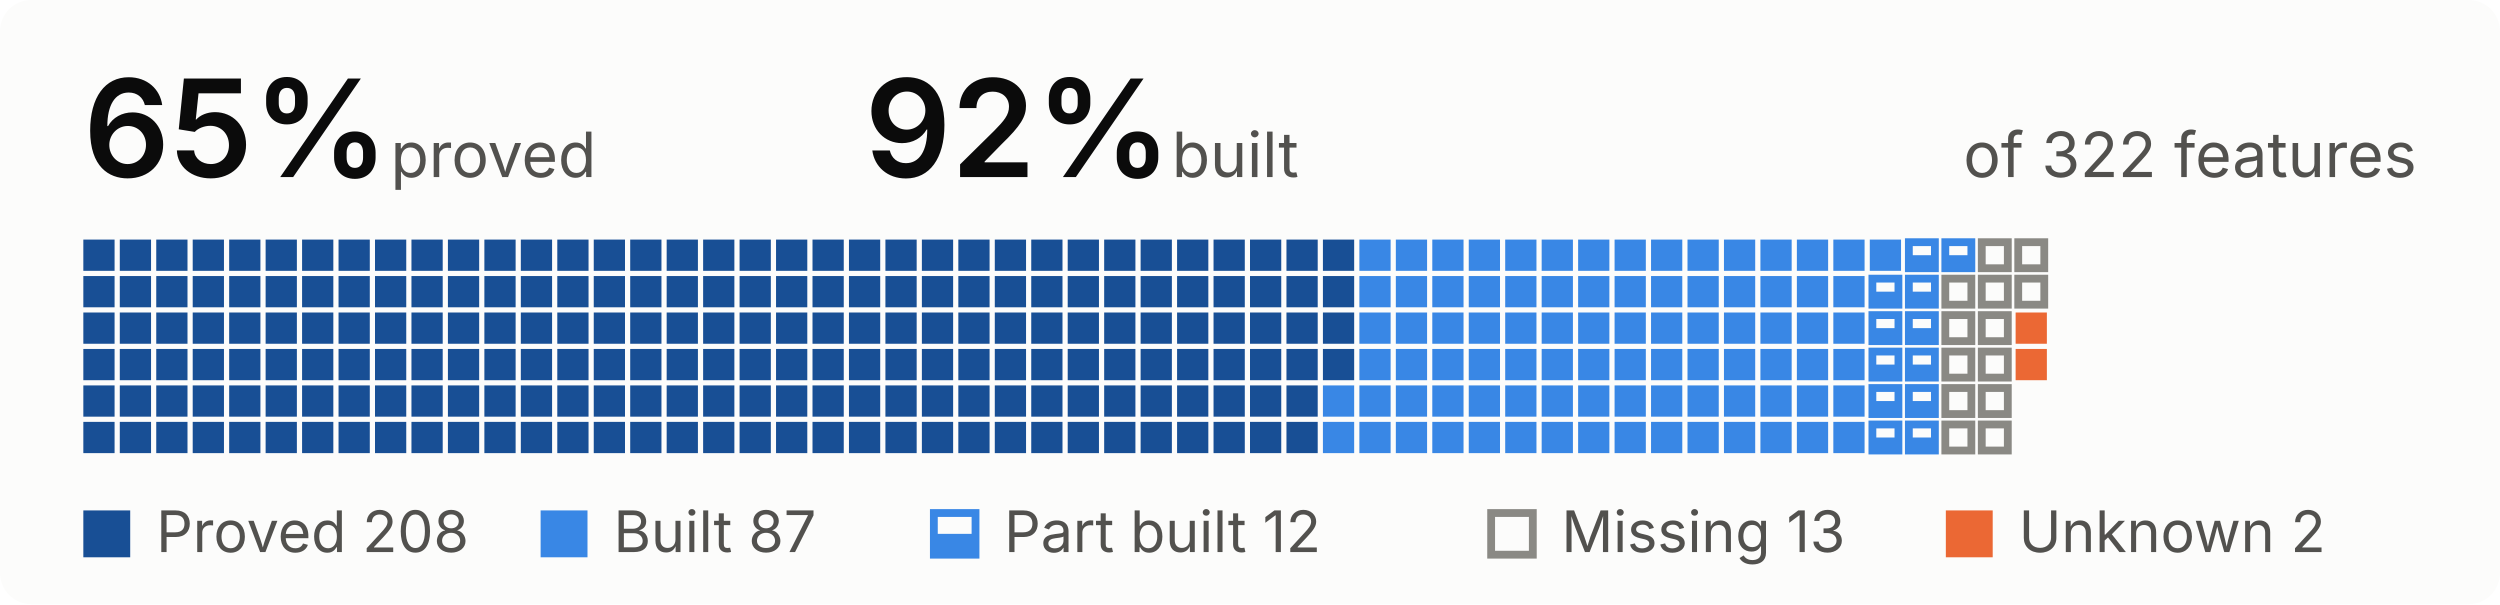
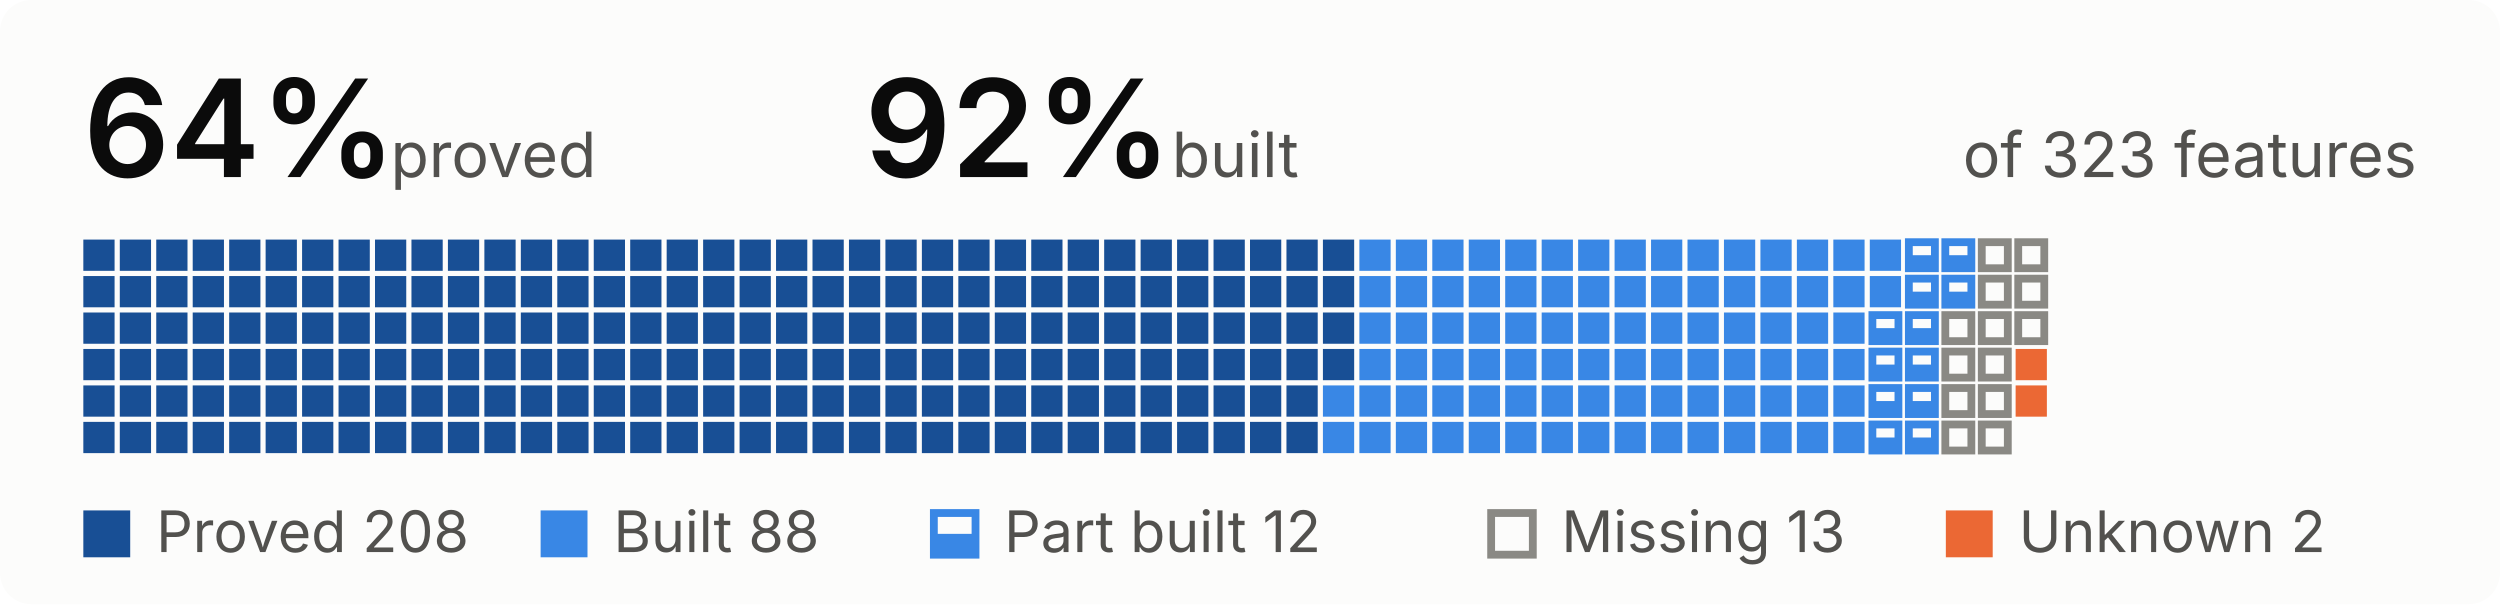
- <svg xmlns="http://www.w3.org/2000/svg" width="480" height="116" viewBox="0 0 480 116" role="img" aria-label="65 percent proved, 92 percent built, of 322 features">
+ <svg xmlns="http://www.w3.org/2000/svg" width="480" height="116" viewBox="0 0 480 116" role="img" aria-label="64 percent proved, 92 percent built, of 323 features">
  <style>
.bg{fill:#fcfcfb}.t{fill:#0b0b0b}.s{fill:#52514e}.rule{fill:#e1e0d9}
.proved{fill:#184f95}.built{fill:#3987e5}.unknown{fill:#eb6834}
.part-o{fill:none;stroke:#3987e5;stroke-width:1.5}.part-f{fill:#3987e5}
.missing{fill:none;stroke:#8a8984;stroke-width:1.5}
.pass{fill:#184f95}.fail{fill:#eb6834}.none{fill:none;stroke:#8a8984;stroke-width:1.5}
@media (prefers-color-scheme:dark){
.bg{fill:#1a1a19}.t{fill:#f0efec}.s{fill:#c3c2b7}.rule{fill:#383835}
.proved{fill:#86b6ef}.built{fill:#3987e5}.unknown{fill:#d95926}
.part-o{stroke:#3987e5}.part-f{fill:#3987e5}
.missing{stroke:#8d8c85}
.pass{fill:#86b6ef}.fail{fill:#d95926}.none{stroke:#8d8c85}
}
text{font-family:system-ui,-apple-system,"Segoe UI",sans-serif;font-size:12px}
.big{font-size:26px;font-weight:600}.b{font-weight:600}.xs{font-size:11px}
</style>
  <rect width="480" height="116" rx="6" class="bg" />
-   <text x="16.0" y="34.0" class="t big">65%</text>
+   <text x="16.0" y="34.0" class="t big">64%</text>
  <text x="75.0" y="34.0" class="s">proved</text>
  <text x="166.0" y="34.0" class="t big">92%</text>
  <text x="225.0" y="34.0" class="s">built</text>
-   <text x="464.0" y="34.0" class="s" text-anchor="end">of 322 features</text>
+   <text x="464.0" y="34.0" class="s" text-anchor="end">of 323 features</text>
  <rect x="16.0" y="46.0" width="6" height="6" class="proved" />
  <rect x="16.0" y="53.0" width="6" height="6" class="proved" />
  <rect x="16.0" y="60.0" width="6" height="6" class="proved" />
  <rect x="16.0" y="67.0" width="6" height="6" class="proved" />
  <rect x="16.0" y="74.0" width="6" height="6" class="proved" />
  <rect x="16.0" y="81.0" width="6" height="6" class="proved" />
  <rect x="23.0" y="46.0" width="6" height="6" class="proved" />
  <rect x="23.0" y="53.0" width="6" height="6" class="proved" />
  <rect x="23.0" y="60.0" width="6" height="6" class="proved" />
  <rect x="23.0" y="67.0" width="6" height="6" class="proved" />
  <rect x="23.0" y="74.0" width="6" height="6" class="proved" />
  <rect x="23.0" y="81.0" width="6" height="6" class="proved" />
  <rect x="30.0" y="46.0" width="6" height="6" class="proved" />
  <rect x="30.0" y="53.0" width="6" height="6" class="proved" />
  <rect x="30.0" y="60.0" width="6" height="6" class="proved" />
  <rect x="30.0" y="67.0" width="6" height="6" class="proved" />
  <rect x="30.0" y="74.0" width="6" height="6" class="proved" />
  <rect x="30.0" y="81.0" width="6" height="6" class="proved" />
  <rect x="37.0" y="46.0" width="6" height="6" class="proved" />
  <rect x="37.0" y="53.0" width="6" height="6" class="proved" />
  <rect x="37.0" y="60.0" width="6" height="6" class="proved" />
  <rect x="37.0" y="67.0" width="6" height="6" class="proved" />
  <rect x="37.0" y="74.0" width="6" height="6" class="proved" />
  <rect x="37.0" y="81.0" width="6" height="6" class="proved" />
  <rect x="44.0" y="46.0" width="6" height="6" class="proved" />
  <rect x="44.0" y="53.0" width="6" height="6" class="proved" />
  <rect x="44.0" y="60.0" width="6" height="6" class="proved" />
  <rect x="44.0" y="67.0" width="6" height="6" class="proved" />
  <rect x="44.0" y="74.0" width="6" height="6" class="proved" />
  <rect x="44.0" y="81.0" width="6" height="6" class="proved" />
  <rect x="51.0" y="46.0" width="6" height="6" class="proved" />
  <rect x="51.0" y="53.0" width="6" height="6" class="proved" />
  <rect x="51.0" y="60.0" width="6" height="6" class="proved" />
  <rect x="51.0" y="67.0" width="6" height="6" class="proved" />
  <rect x="51.0" y="74.0" width="6" height="6" class="proved" />
  <rect x="51.0" y="81.0" width="6" height="6" class="proved" />
  <rect x="58.0" y="46.0" width="6" height="6" class="proved" />
  <rect x="58.0" y="53.0" width="6" height="6" class="proved" />
  <rect x="58.0" y="60.0" width="6" height="6" class="proved" />
  <rect x="58.0" y="67.0" width="6" height="6" class="proved" />
  <rect x="58.0" y="74.0" width="6" height="6" class="proved" />
  <rect x="58.0" y="81.0" width="6" height="6" class="proved" />
  <rect x="65.0" y="46.0" width="6" height="6" class="proved" />
  <rect x="65.0" y="53.0" width="6" height="6" class="proved" />
  <rect x="65.0" y="60.0" width="6" height="6" class="proved" />
  <rect x="65.0" y="67.0" width="6" height="6" class="proved" />
  <rect x="65.0" y="74.0" width="6" height="6" class="proved" />
  <rect x="65.0" y="81.0" width="6" height="6" class="proved" />
  <rect x="72.0" y="46.0" width="6" height="6" class="proved" />
  <rect x="72.0" y="53.0" width="6" height="6" class="proved" />
  <rect x="72.0" y="60.0" width="6" height="6" class="proved" />
  <rect x="72.0" y="67.0" width="6" height="6" class="proved" />
  <rect x="72.0" y="74.0" width="6" height="6" class="proved" />
  <rect x="72.0" y="81.0" width="6" height="6" class="proved" />
  <rect x="79.0" y="46.0" width="6" height="6" class="proved" />
  <rect x="79.0" y="53.0" width="6" height="6" class="proved" />
  <rect x="79.0" y="60.0" width="6" height="6" class="proved" />
  <rect x="79.0" y="67.0" width="6" height="6" class="proved" />
  <rect x="79.0" y="74.0" width="6" height="6" class="proved" />
  <rect x="79.0" y="81.0" width="6" height="6" class="proved" />
  <rect x="86.0" y="46.0" width="6" height="6" class="proved" />
  <rect x="86.0" y="53.0" width="6" height="6" class="proved" />
  <rect x="86.0" y="60.0" width="6" height="6" class="proved" />
  <rect x="86.0" y="67.0" width="6" height="6" class="proved" />
  <rect x="86.0" y="74.0" width="6" height="6" class="proved" />
  <rect x="86.0" y="81.0" width="6" height="6" class="proved" />
  <rect x="93.0" y="46.0" width="6" height="6" class="proved" />
  <rect x="93.0" y="53.0" width="6" height="6" class="proved" />
  <rect x="93.0" y="60.0" width="6" height="6" class="proved" />
  <rect x="93.0" y="67.0" width="6" height="6" class="proved" />
  <rect x="93.0" y="74.0" width="6" height="6" class="proved" />
  <rect x="93.0" y="81.0" width="6" height="6" class="proved" />
  <rect x="100.0" y="46.0" width="6" height="6" class="proved" />
  <rect x="100.0" y="53.0" width="6" height="6" class="proved" />
  <rect x="100.0" y="60.0" width="6" height="6" class="proved" />
  <rect x="100.0" y="67.0" width="6" height="6" class="proved" />
  <rect x="100.0" y="74.0" width="6" height="6" class="proved" />
  <rect x="100.0" y="81.0" width="6" height="6" class="proved" />
  <rect x="107.0" y="46.0" width="6" height="6" class="proved" />
  <rect x="107.0" y="53.0" width="6" height="6" class="proved" />
  <rect x="107.0" y="60.0" width="6" height="6" class="proved" />
  <rect x="107.0" y="67.0" width="6" height="6" class="proved" />
  <rect x="107.0" y="74.0" width="6" height="6" class="proved" />
  <rect x="107.0" y="81.0" width="6" height="6" class="proved" />
  <rect x="114.0" y="46.0" width="6" height="6" class="proved" />
  <rect x="114.0" y="53.0" width="6" height="6" class="proved" />
  <rect x="114.0" y="60.0" width="6" height="6" class="proved" />
  <rect x="114.0" y="67.0" width="6" height="6" class="proved" />
  <rect x="114.0" y="74.0" width="6" height="6" class="proved" />
  <rect x="114.0" y="81.0" width="6" height="6" class="proved" />
  <rect x="121.0" y="46.0" width="6" height="6" class="proved" />
  <rect x="121.0" y="53.0" width="6" height="6" class="proved" />
  <rect x="121.0" y="60.0" width="6" height="6" class="proved" />
  <rect x="121.0" y="67.0" width="6" height="6" class="proved" />
  <rect x="121.0" y="74.0" width="6" height="6" class="proved" />
  <rect x="121.0" y="81.0" width="6" height="6" class="proved" />
  <rect x="128.0" y="46.0" width="6" height="6" class="proved" />
  <rect x="128.0" y="53.0" width="6" height="6" class="proved" />
  <rect x="128.0" y="60.0" width="6" height="6" class="proved" />
  <rect x="128.0" y="67.0" width="6" height="6" class="proved" />
  <rect x="128.0" y="74.0" width="6" height="6" class="proved" />
  <rect x="128.0" y="81.0" width="6" height="6" class="proved" />
  <rect x="135.0" y="46.0" width="6" height="6" class="proved" />
  <rect x="135.0" y="53.0" width="6" height="6" class="proved" />
  <rect x="135.0" y="60.0" width="6" height="6" class="proved" />
  <rect x="135.0" y="67.0" width="6" height="6" class="proved" />
  <rect x="135.0" y="74.0" width="6" height="6" class="proved" />
  <rect x="135.0" y="81.0" width="6" height="6" class="proved" />
  <rect x="142.0" y="46.0" width="6" height="6" class="proved" />
  <rect x="142.0" y="53.0" width="6" height="6" class="proved" />
  <rect x="142.0" y="60.0" width="6" height="6" class="proved" />
  <rect x="142.0" y="67.0" width="6" height="6" class="proved" />
  <rect x="142.0" y="74.0" width="6" height="6" class="proved" />
  <rect x="142.0" y="81.0" width="6" height="6" class="proved" />
  <rect x="149.0" y="46.0" width="6" height="6" class="proved" />
  <rect x="149.0" y="53.0" width="6" height="6" class="proved" />
  <rect x="149.0" y="60.0" width="6" height="6" class="proved" />
  <rect x="149.0" y="67.0" width="6" height="6" class="proved" />
  <rect x="149.0" y="74.0" width="6" height="6" class="proved" />
  <rect x="149.0" y="81.0" width="6" height="6" class="proved" />
  <rect x="156.0" y="46.0" width="6" height="6" class="proved" />
  <rect x="156.0" y="53.0" width="6" height="6" class="proved" />
  <rect x="156.0" y="60.0" width="6" height="6" class="proved" />
  <rect x="156.0" y="67.0" width="6" height="6" class="proved" />
  <rect x="156.0" y="74.0" width="6" height="6" class="proved" />
  <rect x="156.0" y="81.0" width="6" height="6" class="proved" />
  <rect x="163.0" y="46.0" width="6" height="6" class="proved" />
  <rect x="163.0" y="53.0" width="6" height="6" class="proved" />
  <rect x="163.0" y="60.0" width="6" height="6" class="proved" />
  <rect x="163.0" y="67.0" width="6" height="6" class="proved" />
  <rect x="163.0" y="74.0" width="6" height="6" class="proved" />
  <rect x="163.0" y="81.0" width="6" height="6" class="proved" />
  <rect x="170.0" y="46.0" width="6" height="6" class="proved" />
  <rect x="170.0" y="53.0" width="6" height="6" class="proved" />
  <rect x="170.0" y="60.0" width="6" height="6" class="proved" />
  <rect x="170.0" y="67.0" width="6" height="6" class="proved" />
  <rect x="170.0" y="74.0" width="6" height="6" class="proved" />
  <rect x="170.0" y="81.0" width="6" height="6" class="proved" />
  <rect x="177.0" y="46.0" width="6" height="6" class="proved" />
  <rect x="177.0" y="53.0" width="6" height="6" class="proved" />
  <rect x="177.0" y="60.0" width="6" height="6" class="proved" />
  <rect x="177.0" y="67.0" width="6" height="6" class="proved" />
  <rect x="177.0" y="74.0" width="6" height="6" class="proved" />
  <rect x="177.0" y="81.0" width="6" height="6" class="proved" />
  <rect x="184.0" y="46.0" width="6" height="6" class="proved" />
  <rect x="184.0" y="53.0" width="6" height="6" class="proved" />
  <rect x="184.0" y="60.0" width="6" height="6" class="proved" />
  <rect x="184.0" y="67.0" width="6" height="6" class="proved" />
  <rect x="184.0" y="74.0" width="6" height="6" class="proved" />
  <rect x="184.0" y="81.0" width="6" height="6" class="proved" />
  <rect x="191.0" y="46.0" width="6" height="6" class="proved" />
  <rect x="191.0" y="53.0" width="6" height="6" class="proved" />
  <rect x="191.0" y="60.0" width="6" height="6" class="proved" />
  <rect x="191.0" y="67.0" width="6" height="6" class="proved" />
  <rect x="191.0" y="74.0" width="6" height="6" class="proved" />
  <rect x="191.0" y="81.0" width="6" height="6" class="proved" />
  <rect x="198.0" y="46.0" width="6" height="6" class="proved" />
  <rect x="198.0" y="53.0" width="6" height="6" class="proved" />
  <rect x="198.0" y="60.0" width="6" height="6" class="proved" />
  <rect x="198.0" y="67.0" width="6" height="6" class="proved" />
  <rect x="198.0" y="74.0" width="6" height="6" class="proved" />
  <rect x="198.0" y="81.0" width="6" height="6" class="proved" />
  <rect x="205.0" y="46.0" width="6" height="6" class="proved" />
  <rect x="205.0" y="53.0" width="6" height="6" class="proved" />
  <rect x="205.0" y="60.0" width="6" height="6" class="proved" />
  <rect x="205.0" y="67.0" width="6" height="6" class="proved" />
  <rect x="205.0" y="74.0" width="6" height="6" class="proved" />
  <rect x="205.0" y="81.0" width="6" height="6" class="proved" />
  <rect x="212.0" y="46.0" width="6" height="6" class="proved" />
  <rect x="212.0" y="53.0" width="6" height="6" class="proved" />
  <rect x="212.0" y="60.0" width="6" height="6" class="proved" />
  <rect x="212.0" y="67.0" width="6" height="6" class="proved" />
  <rect x="212.0" y="74.0" width="6" height="6" class="proved" />
  <rect x="212.0" y="81.0" width="6" height="6" class="proved" />
  <rect x="219.0" y="46.0" width="6" height="6" class="proved" />
  <rect x="219.0" y="53.0" width="6" height="6" class="proved" />
  <rect x="219.0" y="60.0" width="6" height="6" class="proved" />
  <rect x="219.0" y="67.0" width="6" height="6" class="proved" />
  <rect x="219.0" y="74.0" width="6" height="6" class="proved" />
  <rect x="219.0" y="81.0" width="6" height="6" class="proved" />
  <rect x="226.0" y="46.0" width="6" height="6" class="proved" />
  <rect x="226.0" y="53.0" width="6" height="6" class="proved" />
  <rect x="226.0" y="60.0" width="6" height="6" class="proved" />
  <rect x="226.0" y="67.0" width="6" height="6" class="proved" />
  <rect x="226.0" y="74.0" width="6" height="6" class="proved" />
  <rect x="226.0" y="81.0" width="6" height="6" class="proved" />
  <rect x="233.0" y="46.0" width="6" height="6" class="proved" />
  <rect x="233.0" y="53.0" width="6" height="6" class="proved" />
  <rect x="233.0" y="60.0" width="6" height="6" class="proved" />
  <rect x="233.0" y="67.0" width="6" height="6" class="proved" />
  <rect x="233.0" y="74.0" width="6" height="6" class="proved" />
  <rect x="233.0" y="81.0" width="6" height="6" class="proved" />
  <rect x="240.0" y="46.0" width="6" height="6" class="proved" />
  <rect x="240.0" y="53.0" width="6" height="6" class="proved" />
  <rect x="240.0" y="60.0" width="6" height="6" class="proved" />
  <rect x="240.0" y="67.0" width="6" height="6" class="proved" />
  <rect x="240.0" y="74.0" width="6" height="6" class="proved" />
  <rect x="240.0" y="81.0" width="6" height="6" class="proved" />
  <rect x="247.0" y="46.0" width="6" height="6" class="proved" />
  <rect x="247.0" y="53.0" width="6" height="6" class="proved" />
  <rect x="247.0" y="60.0" width="6" height="6" class="proved" />
  <rect x="247.0" y="67.0" width="6" height="6" class="proved" />
  <rect x="247.0" y="74.0" width="6" height="6" class="proved" />
  <rect x="247.0" y="81.0" width="6" height="6" class="proved" />
  <rect x="254.0" y="46.0" width="6" height="6" class="proved" />
  <rect x="254.0" y="53.0" width="6" height="6" class="proved" />
  <rect x="254.0" y="60.0" width="6" height="6" class="proved" />
  <rect x="254.0" y="67.0" width="6" height="6" class="proved" />
  <rect x="254.0" y="74.0" width="6" height="6" class="built" />
  <rect x="254.0" y="81.0" width="6" height="6" class="built" />
  <rect x="261.0" y="46.0" width="6" height="6" class="built" />
  <rect x="261.0" y="53.0" width="6" height="6" class="built" />
  <rect x="261.0" y="60.0" width="6" height="6" class="built" />
  <rect x="261.0" y="67.0" width="6" height="6" class="built" />
  <rect x="261.0" y="74.0" width="6" height="6" class="built" />
  <rect x="261.0" y="81.0" width="6" height="6" class="built" />
  <rect x="268.0" y="46.0" width="6" height="6" class="built" />
  <rect x="268.0" y="53.0" width="6" height="6" class="built" />
  <rect x="268.0" y="60.0" width="6" height="6" class="built" />
  <rect x="268.0" y="67.0" width="6" height="6" class="built" />
  <rect x="268.0" y="74.0" width="6" height="6" class="built" />
  <rect x="268.0" y="81.0" width="6" height="6" class="built" />
  <rect x="275.0" y="46.0" width="6" height="6" class="built" />
  <rect x="275.0" y="53.0" width="6" height="6" class="built" />
  <rect x="275.0" y="60.0" width="6" height="6" class="built" />
  <rect x="275.0" y="67.0" width="6" height="6" class="built" />
  <rect x="275.0" y="74.0" width="6" height="6" class="built" />
  <rect x="275.0" y="81.0" width="6" height="6" class="built" />
  <rect x="282.0" y="46.0" width="6" height="6" class="built" />
  <rect x="282.0" y="53.0" width="6" height="6" class="built" />
  <rect x="282.0" y="60.0" width="6" height="6" class="built" />
  <rect x="282.0" y="67.0" width="6" height="6" class="built" />
  <rect x="282.0" y="74.0" width="6" height="6" class="built" />
  <rect x="282.0" y="81.0" width="6" height="6" class="built" />
  <rect x="289.0" y="46.0" width="6" height="6" class="built" />
  <rect x="289.0" y="53.0" width="6" height="6" class="built" />
  <rect x="289.0" y="60.0" width="6" height="6" class="built" />
  <rect x="289.0" y="67.0" width="6" height="6" class="built" />
  <rect x="289.0" y="74.0" width="6" height="6" class="built" />
  <rect x="289.0" y="81.0" width="6" height="6" class="built" />
  <rect x="296.0" y="46.0" width="6" height="6" class="built" />
  <rect x="296.0" y="53.0" width="6" height="6" class="built" />
  <rect x="296.0" y="60.0" width="6" height="6" class="built" />
  <rect x="296.0" y="67.0" width="6" height="6" class="built" />
  <rect x="296.0" y="74.0" width="6" height="6" class="built" />
  <rect x="296.0" y="81.0" width="6" height="6" class="built" />
  <rect x="303.0" y="46.0" width="6" height="6" class="built" />
  <rect x="303.0" y="53.0" width="6" height="6" class="built" />
  <rect x="303.0" y="60.0" width="6" height="6" class="built" />
  <rect x="303.0" y="67.0" width="6" height="6" class="built" />
  <rect x="303.0" y="74.0" width="6" height="6" class="built" />
  <rect x="303.0" y="81.0" width="6" height="6" class="built" />
  <rect x="310.0" y="46.0" width="6" height="6" class="built" />
  <rect x="310.0" y="53.0" width="6" height="6" class="built" />
  <rect x="310.0" y="60.0" width="6" height="6" class="built" />
  <rect x="310.0" y="67.0" width="6" height="6" class="built" />
  <rect x="310.0" y="74.0" width="6" height="6" class="built" />
  <rect x="310.0" y="81.0" width="6" height="6" class="built" />
  <rect x="317.0" y="46.0" width="6" height="6" class="built" />
  <rect x="317.0" y="53.0" width="6" height="6" class="built" />
  <rect x="317.0" y="60.0" width="6" height="6" class="built" />
  <rect x="317.0" y="67.0" width="6" height="6" class="built" />
  <rect x="317.0" y="74.0" width="6" height="6" class="built" />
  <rect x="317.0" y="81.0" width="6" height="6" class="built" />
  <rect x="324.0" y="46.0" width="6" height="6" class="built" />
  <rect x="324.0" y="53.0" width="6" height="6" class="built" />
  <rect x="324.0" y="60.0" width="6" height="6" class="built" />
  <rect x="324.0" y="67.0" width="6" height="6" class="built" />
  <rect x="324.0" y="74.0" width="6" height="6" class="built" />
  <rect x="324.0" y="81.0" width="6" height="6" class="built" />
  <rect x="331.0" y="46.0" width="6" height="6" class="built" />
  <rect x="331.0" y="53.0" width="6" height="6" class="built" />
  <rect x="331.0" y="60.0" width="6" height="6" class="built" />
  <rect x="331.0" y="67.0" width="6" height="6" class="built" />
  <rect x="331.0" y="74.0" width="6" height="6" class="built" />
  <rect x="331.0" y="81.0" width="6" height="6" class="built" />
  <rect x="338.0" y="46.0" width="6" height="6" class="built" />
  <rect x="338.0" y="53.0" width="6" height="6" class="built" />
  <rect x="338.0" y="60.0" width="6" height="6" class="built" />
  <rect x="338.0" y="67.0" width="6" height="6" class="built" />
  <rect x="338.0" y="74.0" width="6" height="6" class="built" />
  <rect x="338.0" y="81.0" width="6" height="6" class="built" />
  <rect x="345.0" y="46.0" width="6" height="6" class="built" />
  <rect x="345.0" y="53.0" width="6" height="6" class="built" />
  <rect x="345.0" y="60.0" width="6" height="6" class="built" />
  <rect x="345.0" y="67.0" width="6" height="6" class="built" />
  <rect x="345.0" y="74.0" width="6" height="6" class="built" />
  <rect x="345.0" y="81.0" width="6" height="6" class="built" />
  <rect x="352.0" y="46.0" width="6" height="6" class="built" />
  <rect x="352.0" y="53.0" width="6" height="6" class="built" />
  <rect x="352.0" y="60.0" width="6" height="6" class="built" />
  <rect x="352.0" y="67.0" width="6" height="6" class="built" />
  <rect x="352.0" y="74.0" width="6" height="6" class="built" />
  <rect x="352.0" y="81.0" width="6" height="6" class="built" />
  <rect x="359.0" y="46.0" width="6" height="6" class="built" />
-   <rect x="359.5" y="53.5" width="5" height="5" fill="none" class="part-o" />
-   <rect x="359.0" y="56.0" width="6" height="3.0" class="part-f" />
+   <rect x="359.0" y="53.0" width="6" height="6" class="built" />
  <rect x="359.5" y="60.5" width="5" height="5" fill="none" class="part-o" />
  <rect x="359.0" y="63.0" width="6" height="3.0" class="part-f" />
  <rect x="359.5" y="67.5" width="5" height="5" fill="none" class="part-o" />
  <rect x="359.0" y="70.0" width="6" height="3.0" class="part-f" />
  <rect x="359.5" y="74.5" width="5" height="5" fill="none" class="part-o" />
  <rect x="359.0" y="77.0" width="6" height="3.0" class="part-f" />
  <rect x="359.5" y="81.5" width="5" height="5" fill="none" class="part-o" />
  <rect x="359.0" y="84.0" width="6" height="3.0" class="part-f" />
  <rect x="366.5" y="46.5" width="5" height="5" fill="none" class="part-o" />
  <rect x="366.0" y="49.0" width="6" height="3.0" class="part-f" />
  <rect x="366.5" y="53.5" width="5" height="5" fill="none" class="part-o" />
  <rect x="366.0" y="56.0" width="6" height="3.0" class="part-f" />
  <rect x="366.5" y="60.5" width="5" height="5" fill="none" class="part-o" />
  <rect x="366.0" y="63.0" width="6" height="3.0" class="part-f" />
  <rect x="366.5" y="67.5" width="5" height="5" fill="none" class="part-o" />
  <rect x="366.0" y="70.0" width="6" height="3.0" class="part-f" />
  <rect x="366.5" y="74.5" width="5" height="5" fill="none" class="part-o" />
  <rect x="366.0" y="77.0" width="6" height="3.0" class="part-f" />
  <rect x="366.5" y="81.5" width="5" height="5" fill="none" class="part-o" />
  <rect x="366.0" y="84.0" width="6" height="3.0" class="part-f" />
  <rect x="373.5" y="46.5" width="5" height="5" fill="none" class="part-o" />
  <rect x="373.0" y="49.0" width="6" height="3.0" class="part-f" />
-   <rect x="373.5" y="53.5" width="5" height="5" fill="none" class="missing" />
+   <rect x="373.5" y="53.5" width="5" height="5" fill="none" class="part-o" />
+   <rect x="373.0" y="56.0" width="6" height="3.0" class="part-f" />
  <rect x="373.5" y="60.5" width="5" height="5" fill="none" class="missing" />
  <rect x="373.5" y="67.5" width="5" height="5" fill="none" class="missing" />
  <rect x="373.5" y="74.5" width="5" height="5" fill="none" class="missing" />
  <rect x="373.5" y="81.5" width="5" height="5" fill="none" class="missing" />
  <rect x="380.5" y="46.5" width="5" height="5" fill="none" class="missing" />
  <rect x="380.5" y="53.5" width="5" height="5" fill="none" class="missing" />
  <rect x="380.5" y="60.5" width="5" height="5" fill="none" class="missing" />
  <rect x="380.5" y="67.5" width="5" height="5" fill="none" class="missing" />
  <rect x="380.5" y="74.5" width="5" height="5" fill="none" class="missing" />
  <rect x="380.5" y="81.5" width="5" height="5" fill="none" class="missing" />
  <rect x="387.5" y="46.5" width="5" height="5" fill="none" class="missing" />
  <rect x="387.5" y="53.5" width="5" height="5" fill="none" class="missing" />
-   <rect x="387.0" y="60.0" width="6" height="6" class="unknown" />
+   <rect x="387.5" y="60.5" width="5" height="5" fill="none" class="missing" />
  <rect x="387.0" y="67.0" width="6" height="6" class="unknown" />
+   <rect x="387.0" y="74.0" width="6" height="6" class="unknown" />
  <rect x="16.0" y="98.0" width="9" height="9" class="proved" />
  <text x="30.0" y="106.0" class="s xs">Proved 208</text>
  <rect x="103.8" y="98.0" width="9" height="9" class="built" />
-   <text x="117.8" y="106.0" class="s xs">Built 87</text>
+   <text x="117.8" y="106.0" class="s xs">Built 88</text>
  <rect x="179.3" y="98.5" width="8" height="8" fill="none" class="part-o" />
  <rect x="178.8" y="102.5" width="9" height="4.5" class="part-f" />
  <text x="192.8" y="106.0" class="s xs">Part built 12</text>
  <rect x="286.3" y="98.5" width="8" height="8" fill="none" class="missing" />
  <text x="299.8" y="106.0" class="s xs">Missing 13</text>
  <rect x="373.6" y="98.0" width="9" height="9" class="unknown" />
  <text x="387.6" y="106.0" class="s xs">Unknown 2</text>
</svg>
